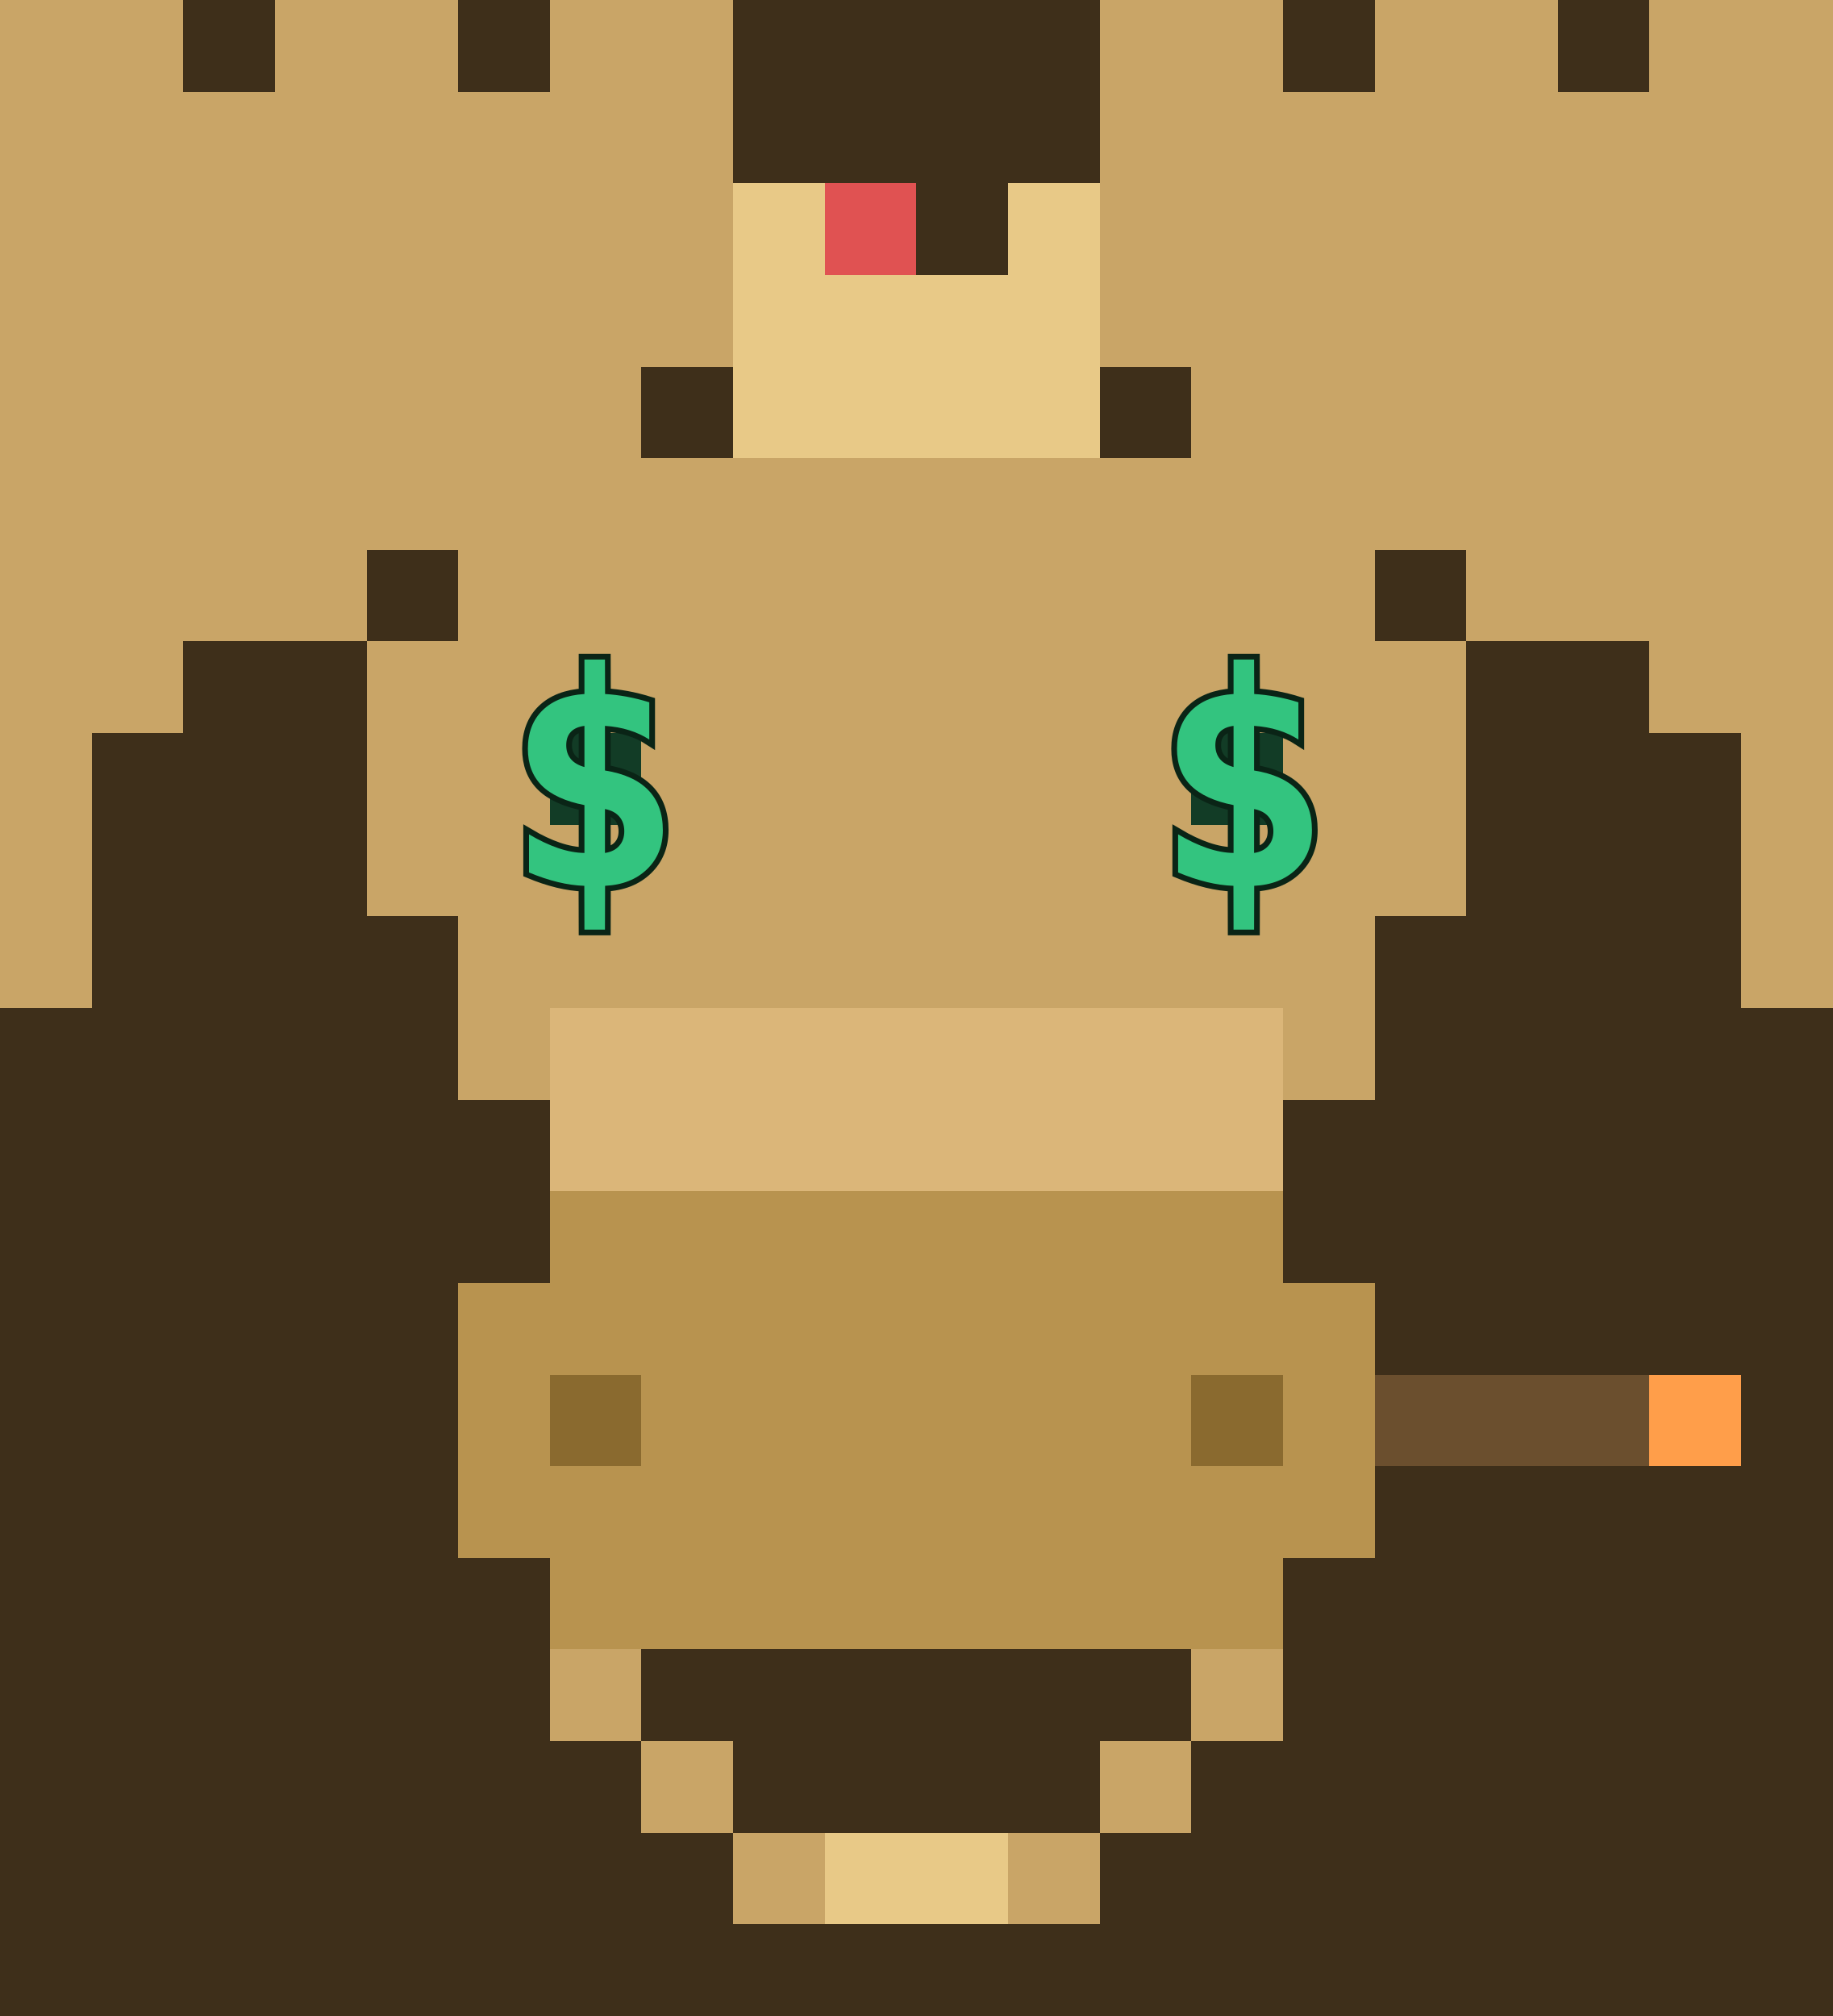
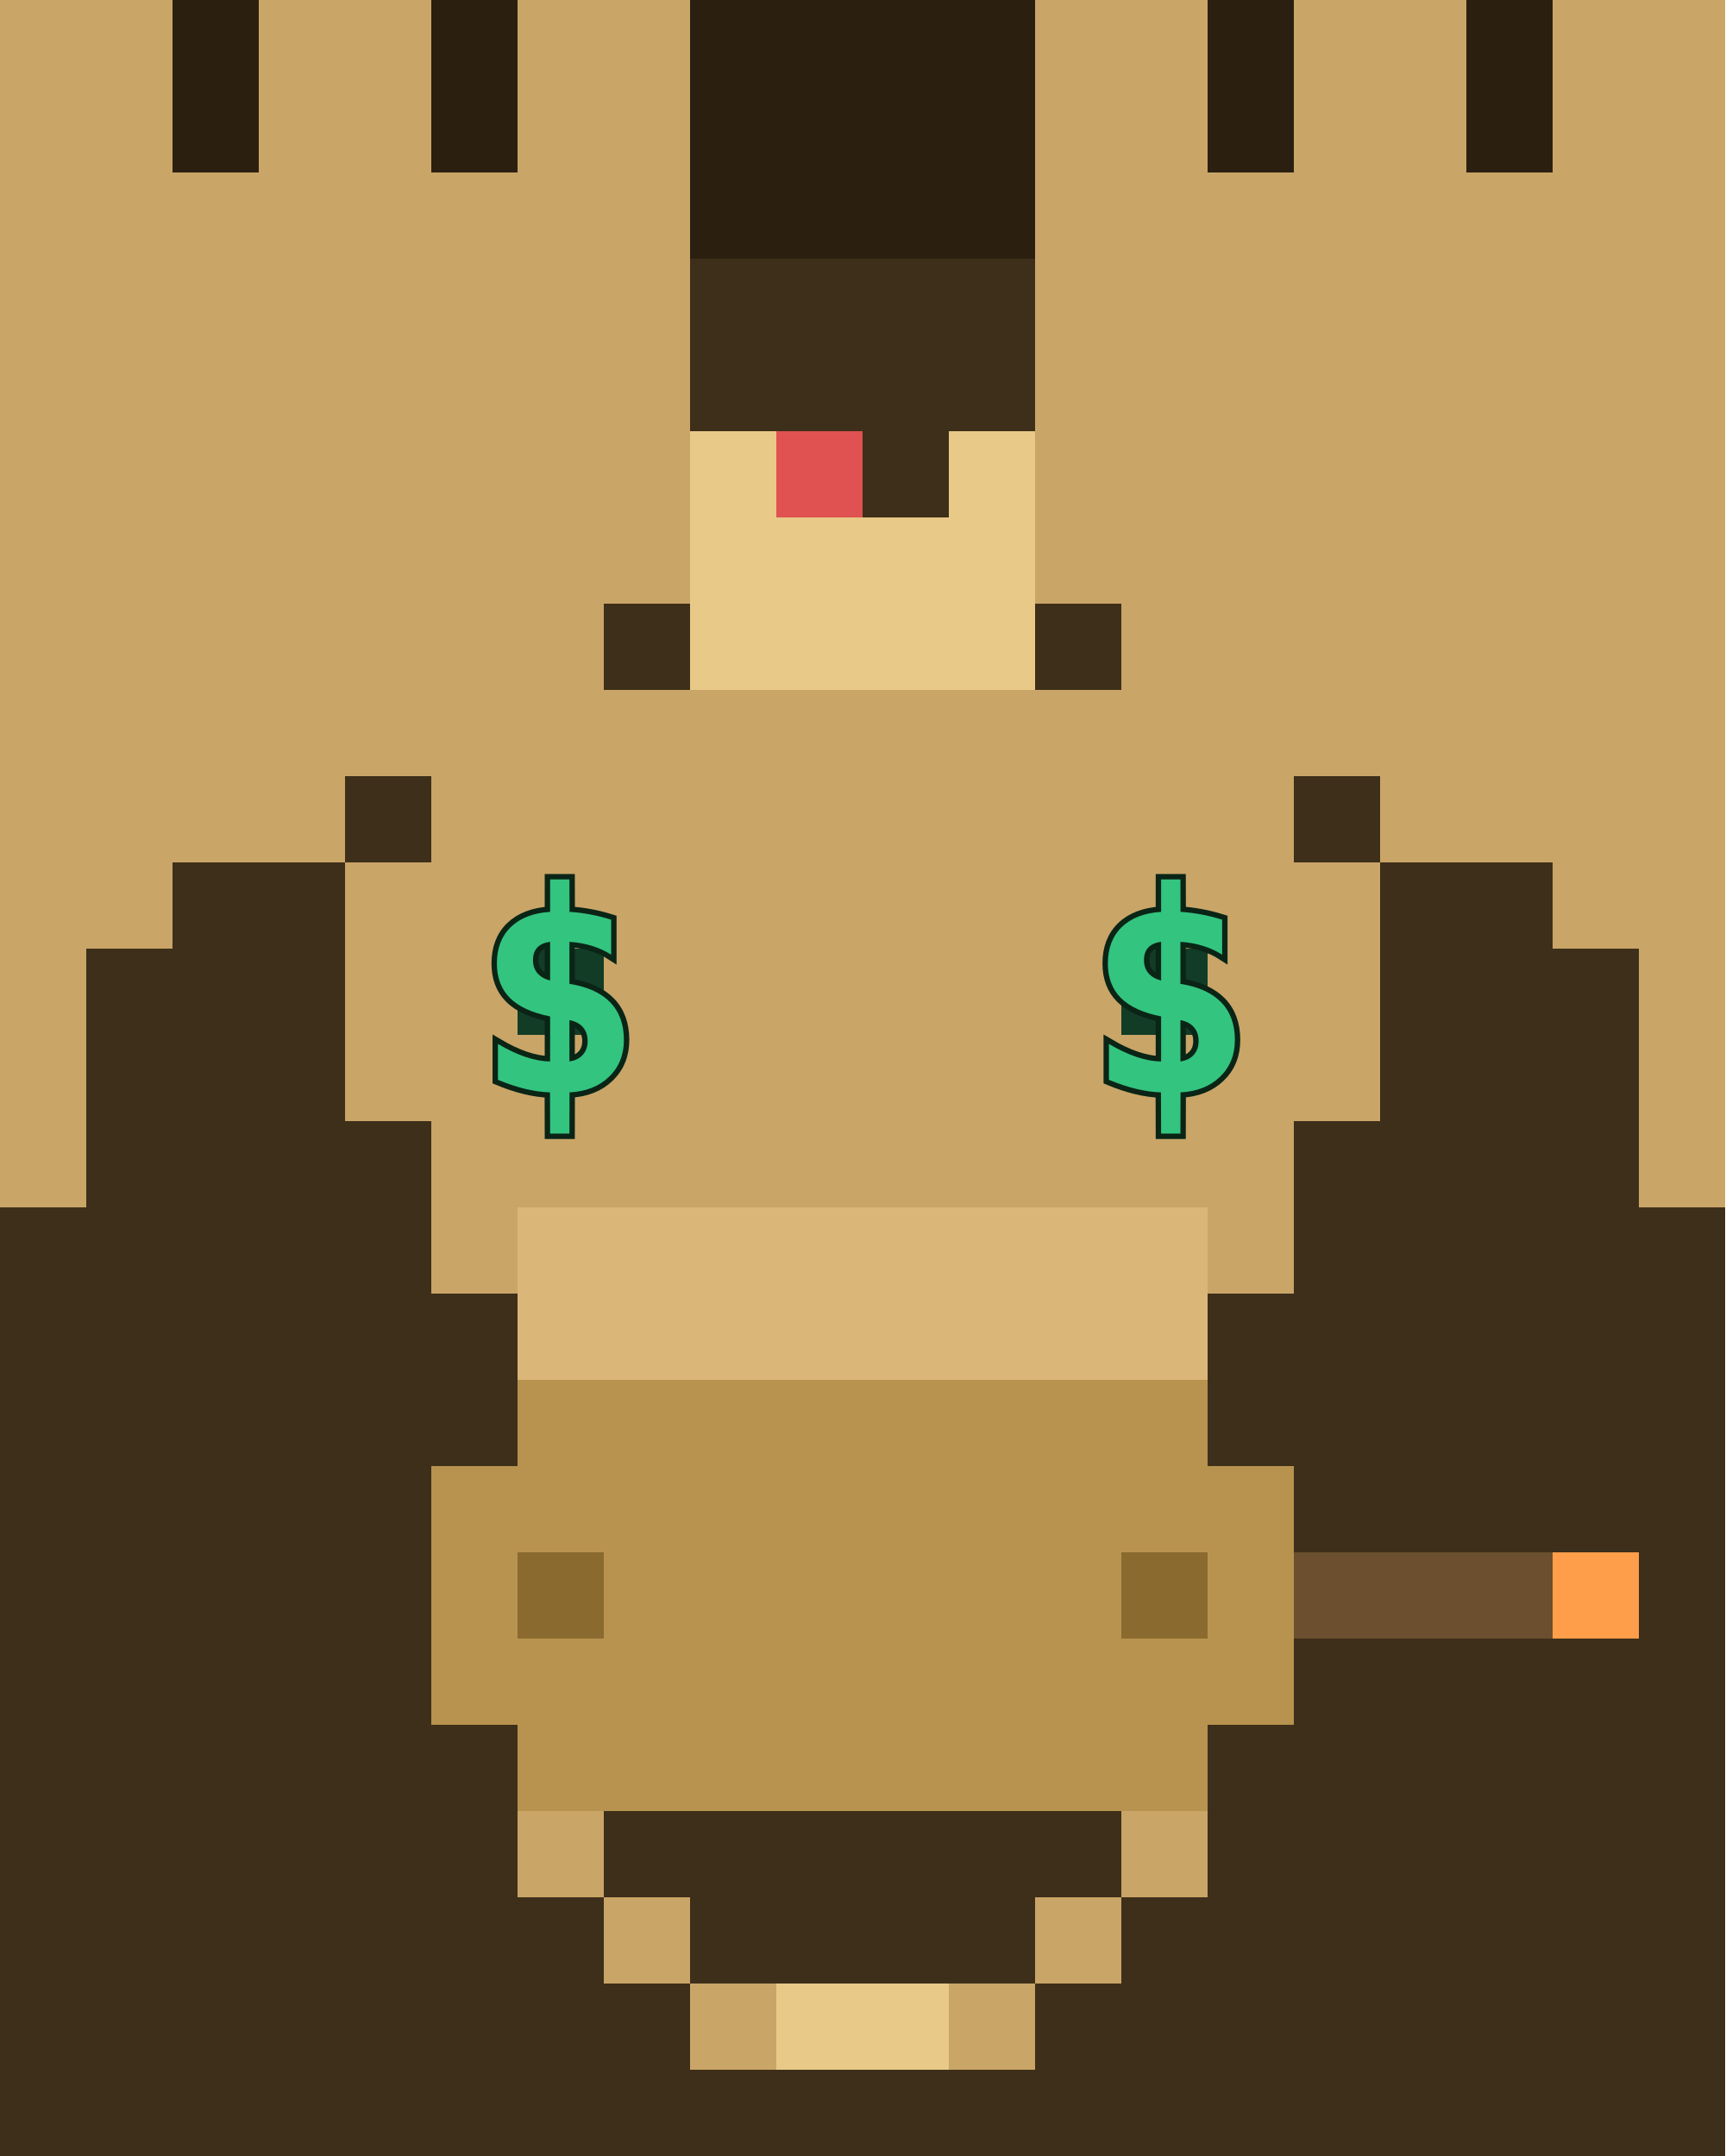
- <svg xmlns="http://www.w3.org/2000/svg" viewBox="0 0 480 528" shape-rendering="crispEdges">
-   <rect x="0" y="0" width="480" height="528" fill="#2b2010" opacity="1" />
-   <rect x="0" y="0" width="480" height="528" fill="#C9A567" opacity="0.12" />
+ <svg xmlns="http://www.w3.org/2000/svg" viewBox="0 0 480 600" shape-rendering="crispEdges">
+   <rect x="0" y="0" width="480" height="600" fill="#2b2010" opacity="1" />
+   <g transform="translate(0,72)">
+     <rect x="0" y="0" width="480" height="528" fill="#C9A567" opacity="0.12" />
+   </g>
  <rect x="0" y="0" width="24" height="24" fill="#C9A567" opacity="1" />
  <rect x="24" y="0" width="24" height="24" fill="#C9A567" opacity="1" />
  <rect x="72" y="0" width="24" height="24" fill="#C9A567" opacity="1" />
  <rect x="96" y="0" width="24" height="24" fill="#C9A567" opacity="1" />
  <rect x="144" y="0" width="24" height="24" fill="#C9A567" opacity="1" />
  <rect x="168" y="0" width="24" height="24" fill="#C9A567" opacity="1" />
  <rect x="288" y="0" width="24" height="24" fill="#C9A567" opacity="1" />
  <rect x="312" y="0" width="24" height="24" fill="#C9A567" opacity="1" />
  <rect x="360" y="0" width="24" height="24" fill="#C9A567" opacity="1" />
  <rect x="384" y="0" width="24" height="24" fill="#C9A567" opacity="1" />
  <rect x="432" y="0" width="24" height="24" fill="#C9A567" opacity="1" />
  <rect x="456" y="0" width="24" height="24" fill="#C9A567" opacity="1" />
  <rect x="0" y="24" width="24" height="24" fill="#C9A567" opacity="1" />
  <rect x="24" y="24" width="24" height="24" fill="#C9A567" opacity="1" />
-   <rect x="48" y="24" width="24" height="24" fill="#C9A567" opacity="1" />
  <rect x="72" y="24" width="24" height="24" fill="#C9A567" opacity="1" />
  <rect x="96" y="24" width="24" height="24" fill="#C9A567" opacity="1" />
-   <rect x="120" y="24" width="24" height="24" fill="#C9A567" opacity="1" />
  <rect x="144" y="24" width="24" height="24" fill="#C9A567" opacity="1" />
  <rect x="168" y="24" width="24" height="24" fill="#C9A567" opacity="1" />
  <rect x="288" y="24" width="24" height="24" fill="#C9A567" opacity="1" />
  <rect x="312" y="24" width="24" height="24" fill="#C9A567" opacity="1" />
-   <rect x="336" y="24" width="24" height="24" fill="#C9A567" opacity="1" />
  <rect x="360" y="24" width="24" height="24" fill="#C9A567" opacity="1" />
  <rect x="384" y="24" width="24" height="24" fill="#C9A567" opacity="1" />
-   <rect x="408" y="24" width="24" height="24" fill="#C9A567" opacity="1" />
  <rect x="432" y="24" width="24" height="24" fill="#C9A567" opacity="1" />
  <rect x="456" y="24" width="24" height="24" fill="#C9A567" opacity="1" />
  <rect x="0" y="48" width="24" height="24" fill="#C9A567" opacity="1" />
  <rect x="24" y="48" width="24" height="24" fill="#C9A567" opacity="1" />
  <rect x="48" y="48" width="24" height="24" fill="#C9A567" opacity="1" />
  <rect x="72" y="48" width="24" height="24" fill="#C9A567" opacity="1" />
  <rect x="96" y="48" width="24" height="24" fill="#C9A567" opacity="1" />
  <rect x="120" y="48" width="24" height="24" fill="#C9A567" opacity="1" />
  <rect x="144" y="48" width="24" height="24" fill="#C9A567" opacity="1" />
  <rect x="168" y="48" width="24" height="24" fill="#C9A567" opacity="1" />
-   <rect x="192" y="48" width="24" height="24" fill="#E8C987" opacity="1" />
-   <rect x="216" y="48" width="24" height="24" fill="#e05252" opacity="1" />
-   <rect x="264" y="48" width="24" height="24" fill="#E8C987" opacity="1" />
  <rect x="288" y="48" width="24" height="24" fill="#C9A567" opacity="1" />
  <rect x="312" y="48" width="24" height="24" fill="#C9A567" opacity="1" />
  <rect x="336" y="48" width="24" height="24" fill="#C9A567" opacity="1" />
  <rect x="360" y="48" width="24" height="24" fill="#C9A567" opacity="1" />
  <rect x="384" y="48" width="24" height="24" fill="#C9A567" opacity="1" />
  <rect x="408" y="48" width="24" height="24" fill="#C9A567" opacity="1" />
  <rect x="432" y="48" width="24" height="24" fill="#C9A567" opacity="1" />
  <rect x="456" y="48" width="24" height="24" fill="#C9A567" opacity="1" />
  <rect x="0" y="72" width="24" height="24" fill="#C9A567" opacity="1" />
  <rect x="24" y="72" width="24" height="24" fill="#C9A567" opacity="1" />
  <rect x="48" y="72" width="24" height="24" fill="#C9A567" opacity="1" />
  <rect x="72" y="72" width="24" height="24" fill="#C9A567" opacity="1" />
  <rect x="96" y="72" width="24" height="24" fill="#C9A567" opacity="1" />
  <rect x="120" y="72" width="24" height="24" fill="#C9A567" opacity="1" />
  <rect x="144" y="72" width="24" height="24" fill="#C9A567" opacity="1" />
  <rect x="168" y="72" width="24" height="24" fill="#C9A567" opacity="1" />
-   <rect x="192" y="72" width="24" height="24" fill="#E8C987" opacity="1" />
-   <rect x="216" y="72" width="24" height="24" fill="#E8C987" opacity="1" />
-   <rect x="240" y="72" width="24" height="24" fill="#E8C987" opacity="1" />
-   <rect x="264" y="72" width="24" height="24" fill="#E8C987" opacity="1" />
  <rect x="288" y="72" width="24" height="24" fill="#C9A567" opacity="1" />
  <rect x="312" y="72" width="24" height="24" fill="#C9A567" opacity="1" />
  <rect x="336" y="72" width="24" height="24" fill="#C9A567" opacity="1" />
  <rect x="360" y="72" width="24" height="24" fill="#C9A567" opacity="1" />
  <rect x="384" y="72" width="24" height="24" fill="#C9A567" opacity="1" />
  <rect x="408" y="72" width="24" height="24" fill="#C9A567" opacity="1" />
  <rect x="432" y="72" width="24" height="24" fill="#C9A567" opacity="1" />
  <rect x="456" y="72" width="24" height="24" fill="#C9A567" opacity="1" />
  <rect x="0" y="96" width="24" height="24" fill="#C9A567" opacity="1" />
  <rect x="24" y="96" width="24" height="24" fill="#C9A567" opacity="1" />
  <rect x="48" y="96" width="24" height="24" fill="#C9A567" opacity="1" />
  <rect x="72" y="96" width="24" height="24" fill="#C9A567" opacity="1" />
  <rect x="96" y="96" width="24" height="24" fill="#C9A567" opacity="1" />
  <rect x="120" y="96" width="24" height="24" fill="#C9A567" opacity="1" />
  <rect x="144" y="96" width="24" height="24" fill="#C9A567" opacity="1" />
-   <rect x="192" y="96" width="24" height="24" fill="#E8C987" opacity="1" />
-   <rect x="216" y="96" width="24" height="24" fill="#E8C987" opacity="1" />
-   <rect x="240" y="96" width="24" height="24" fill="#E8C987" opacity="1" />
-   <rect x="264" y="96" width="24" height="24" fill="#E8C987" opacity="1" />
+   <rect x="168" y="96" width="24" height="24" fill="#C9A567" opacity="1" />
+   <rect x="288" y="96" width="24" height="24" fill="#C9A567" opacity="1" />
  <rect x="312" y="96" width="24" height="24" fill="#C9A567" opacity="1" />
  <rect x="336" y="96" width="24" height="24" fill="#C9A567" opacity="1" />
  <rect x="360" y="96" width="24" height="24" fill="#C9A567" opacity="1" />
  <rect x="384" y="96" width="24" height="24" fill="#C9A567" opacity="1" />
  <rect x="408" y="96" width="24" height="24" fill="#C9A567" opacity="1" />
  <rect x="432" y="96" width="24" height="24" fill="#C9A567" opacity="1" />
  <rect x="456" y="96" width="24" height="24" fill="#C9A567" opacity="1" />
  <rect x="0" y="120" width="24" height="24" fill="#C9A567" opacity="1" />
  <rect x="24" y="120" width="24" height="24" fill="#C9A567" opacity="1" />
  <rect x="48" y="120" width="24" height="24" fill="#C9A567" opacity="1" />
  <rect x="72" y="120" width="24" height="24" fill="#C9A567" opacity="1" />
  <rect x="96" y="120" width="24" height="24" fill="#C9A567" opacity="1" />
  <rect x="120" y="120" width="24" height="24" fill="#C9A567" opacity="1" />
  <rect x="144" y="120" width="24" height="24" fill="#C9A567" opacity="1" />
  <rect x="168" y="120" width="24" height="24" fill="#C9A567" opacity="1" />
-   <rect x="192" y="120" width="24" height="24" fill="#C9A567" opacity="1" />
-   <rect x="216" y="120" width="24" height="24" fill="#C9A567" opacity="1" />
-   <rect x="240" y="120" width="24" height="24" fill="#C9A567" opacity="1" />
-   <rect x="264" y="120" width="24" height="24" fill="#C9A567" opacity="1" />
+   <rect x="192" y="120" width="24" height="24" fill="#E8C987" opacity="1" />
+   <rect x="216" y="120" width="24" height="24" fill="#e05252" opacity="1" />
+   <rect x="264" y="120" width="24" height="24" fill="#E8C987" opacity="1" />
  <rect x="288" y="120" width="24" height="24" fill="#C9A567" opacity="1" />
  <rect x="312" y="120" width="24" height="24" fill="#C9A567" opacity="1" />
  <rect x="336" y="120" width="24" height="24" fill="#C9A567" opacity="1" />
  <rect x="360" y="120" width="24" height="24" fill="#C9A567" opacity="1" />
  <rect x="384" y="120" width="24" height="24" fill="#C9A567" opacity="1" />
  <rect x="408" y="120" width="24" height="24" fill="#C9A567" opacity="1" />
  <rect x="432" y="120" width="24" height="24" fill="#C9A567" opacity="1" />
  <rect x="456" y="120" width="24" height="24" fill="#C9A567" opacity="1" />
  <rect x="0" y="144" width="24" height="24" fill="#C9A567" opacity="1" />
  <rect x="24" y="144" width="24" height="24" fill="#C9A567" opacity="1" />
  <rect x="48" y="144" width="24" height="24" fill="#C9A567" opacity="1" />
  <rect x="72" y="144" width="24" height="24" fill="#C9A567" opacity="1" />
+   <rect x="96" y="144" width="24" height="24" fill="#C9A567" opacity="1" />
  <rect x="120" y="144" width="24" height="24" fill="#C9A567" opacity="1" />
  <rect x="144" y="144" width="24" height="24" fill="#C9A567" opacity="1" />
  <rect x="168" y="144" width="24" height="24" fill="#C9A567" opacity="1" />
-   <rect x="192" y="144" width="24" height="24" fill="#C9A567" opacity="1" />
-   <rect x="216" y="144" width="24" height="24" fill="#C9A567" opacity="1" />
-   <rect x="240" y="144" width="24" height="24" fill="#C9A567" opacity="1" />
-   <rect x="264" y="144" width="24" height="24" fill="#C9A567" opacity="1" />
+   <rect x="192" y="144" width="24" height="24" fill="#E8C987" opacity="1" />
+   <rect x="216" y="144" width="24" height="24" fill="#E8C987" opacity="1" />
+   <rect x="240" y="144" width="24" height="24" fill="#E8C987" opacity="1" />
+   <rect x="264" y="144" width="24" height="24" fill="#E8C987" opacity="1" />
  <rect x="288" y="144" width="24" height="24" fill="#C9A567" opacity="1" />
  <rect x="312" y="144" width="24" height="24" fill="#C9A567" opacity="1" />
  <rect x="336" y="144" width="24" height="24" fill="#C9A567" opacity="1" />
+   <rect x="360" y="144" width="24" height="24" fill="#C9A567" opacity="1" />
  <rect x="384" y="144" width="24" height="24" fill="#C9A567" opacity="1" />
  <rect x="408" y="144" width="24" height="24" fill="#C9A567" opacity="1" />
  <rect x="432" y="144" width="24" height="24" fill="#C9A567" opacity="1" />
  <rect x="456" y="144" width="24" height="24" fill="#C9A567" opacity="1" />
  <rect x="0" y="168" width="24" height="24" fill="#C9A567" opacity="1" />
  <rect x="24" y="168" width="24" height="24" fill="#C9A567" opacity="1" />
+   <rect x="48" y="168" width="24" height="24" fill="#C9A567" opacity="1" />
+   <rect x="72" y="168" width="24" height="24" fill="#C9A567" opacity="1" />
  <rect x="96" y="168" width="24" height="24" fill="#C9A567" opacity="1" />
  <rect x="120" y="168" width="24" height="24" fill="#C9A567" opacity="1" />
  <rect x="144" y="168" width="24" height="24" fill="#C9A567" opacity="1" />
-   <rect x="168" y="168" width="24" height="24" fill="#C9A567" opacity="1" />
-   <rect x="192" y="168" width="24" height="24" fill="#C9A567" opacity="1" />
-   <rect x="216" y="168" width="24" height="24" fill="#C9A567" opacity="1" />
-   <rect x="240" y="168" width="24" height="24" fill="#C9A567" opacity="1" />
-   <rect x="264" y="168" width="24" height="24" fill="#C9A567" opacity="1" />
-   <rect x="288" y="168" width="24" height="24" fill="#C9A567" opacity="1" />
+   <rect x="192" y="168" width="24" height="24" fill="#E8C987" opacity="1" />
+   <rect x="216" y="168" width="24" height="24" fill="#E8C987" opacity="1" />
+   <rect x="240" y="168" width="24" height="24" fill="#E8C987" opacity="1" />
+   <rect x="264" y="168" width="24" height="24" fill="#E8C987" opacity="1" />
  <rect x="312" y="168" width="24" height="24" fill="#C9A567" opacity="1" />
  <rect x="336" y="168" width="24" height="24" fill="#C9A567" opacity="1" />
  <rect x="360" y="168" width="24" height="24" fill="#C9A567" opacity="1" />
+   <rect x="384" y="168" width="24" height="24" fill="#C9A567" opacity="1" />
+   <rect x="408" y="168" width="24" height="24" fill="#C9A567" opacity="1" />
  <rect x="432" y="168" width="24" height="24" fill="#C9A567" opacity="1" />
  <rect x="456" y="168" width="24" height="24" fill="#C9A567" opacity="1" />
  <rect x="0" y="192" width="24" height="24" fill="#C9A567" opacity="1" />
+   <rect x="24" y="192" width="24" height="24" fill="#C9A567" opacity="1" />
+   <rect x="48" y="192" width="24" height="24" fill="#C9A567" opacity="1" />
+   <rect x="72" y="192" width="24" height="24" fill="#C9A567" opacity="1" />
  <rect x="96" y="192" width="24" height="24" fill="#C9A567" opacity="1" />
  <rect x="120" y="192" width="24" height="24" fill="#C9A567" opacity="1" />
-   <rect x="144" y="192" width="24" height="24" fill="#123c26" opacity="1" />
+   <rect x="144" y="192" width="24" height="24" fill="#C9A567" opacity="1" />
  <rect x="168" y="192" width="24" height="24" fill="#C9A567" opacity="1" />
  <rect x="192" y="192" width="24" height="24" fill="#C9A567" opacity="1" />
  <rect x="216" y="192" width="24" height="24" fill="#C9A567" opacity="1" />
  <rect x="240" y="192" width="24" height="24" fill="#C9A567" opacity="1" />
  <rect x="264" y="192" width="24" height="24" fill="#C9A567" opacity="1" />
  <rect x="288" y="192" width="24" height="24" fill="#C9A567" opacity="1" />
-   <rect x="312" y="192" width="24" height="24" fill="#123c26" opacity="1" />
+   <rect x="312" y="192" width="24" height="24" fill="#C9A567" opacity="1" />
  <rect x="336" y="192" width="24" height="24" fill="#C9A567" opacity="1" />
  <rect x="360" y="192" width="24" height="24" fill="#C9A567" opacity="1" />
+   <rect x="384" y="192" width="24" height="24" fill="#C9A567" opacity="1" />
+   <rect x="408" y="192" width="24" height="24" fill="#C9A567" opacity="1" />
+   <rect x="432" y="192" width="24" height="24" fill="#C9A567" opacity="1" />
  <rect x="456" y="192" width="24" height="24" fill="#C9A567" opacity="1" />
  <rect x="0" y="216" width="24" height="24" fill="#C9A567" opacity="1" />
-   <rect x="96" y="216" width="24" height="24" fill="#C9A567" opacity="1" />
+   <rect x="24" y="216" width="24" height="24" fill="#C9A567" opacity="1" />
+   <rect x="48" y="216" width="24" height="24" fill="#C9A567" opacity="1" />
+   <rect x="72" y="216" width="24" height="24" fill="#C9A567" opacity="1" />
  <rect x="120" y="216" width="24" height="24" fill="#C9A567" opacity="1" />
  <rect x="144" y="216" width="24" height="24" fill="#C9A567" opacity="1" />
  <rect x="168" y="216" width="24" height="24" fill="#C9A567" opacity="1" />
  <rect x="192" y="216" width="24" height="24" fill="#C9A567" opacity="1" />
  <rect x="216" y="216" width="24" height="24" fill="#C9A567" opacity="1" />
  <rect x="240" y="216" width="24" height="24" fill="#C9A567" opacity="1" />
  <rect x="264" y="216" width="24" height="24" fill="#C9A567" opacity="1" />
  <rect x="288" y="216" width="24" height="24" fill="#C9A567" opacity="1" />
  <rect x="312" y="216" width="24" height="24" fill="#C9A567" opacity="1" />
  <rect x="336" y="216" width="24" height="24" fill="#C9A567" opacity="1" />
-   <rect x="360" y="216" width="24" height="24" fill="#C9A567" opacity="1" />
+   <rect x="384" y="216" width="24" height="24" fill="#C9A567" opacity="1" />
+   <rect x="408" y="216" width="24" height="24" fill="#C9A567" opacity="1" />
+   <rect x="432" y="216" width="24" height="24" fill="#C9A567" opacity="1" />
  <rect x="456" y="216" width="24" height="24" fill="#C9A567" opacity="1" />
  <rect x="0" y="240" width="24" height="24" fill="#C9A567" opacity="1" />
+   <rect x="24" y="240" width="24" height="24" fill="#C9A567" opacity="1" />
+   <rect x="96" y="240" width="24" height="24" fill="#C9A567" opacity="1" />
  <rect x="120" y="240" width="24" height="24" fill="#C9A567" opacity="1" />
  <rect x="144" y="240" width="24" height="24" fill="#C9A567" opacity="1" />
  <rect x="168" y="240" width="24" height="24" fill="#C9A567" opacity="1" />
  <rect x="192" y="240" width="24" height="24" fill="#C9A567" opacity="1" />
  <rect x="216" y="240" width="24" height="24" fill="#C9A567" opacity="1" />
  <rect x="240" y="240" width="24" height="24" fill="#C9A567" opacity="1" />
  <rect x="264" y="240" width="24" height="24" fill="#C9A567" opacity="1" />
  <rect x="288" y="240" width="24" height="24" fill="#C9A567" opacity="1" />
  <rect x="312" y="240" width="24" height="24" fill="#C9A567" opacity="1" />
  <rect x="336" y="240" width="24" height="24" fill="#C9A567" opacity="1" />
+   <rect x="360" y="240" width="24" height="24" fill="#C9A567" opacity="1" />
+   <rect x="432" y="240" width="24" height="24" fill="#C9A567" opacity="1" />
  <rect x="456" y="240" width="24" height="24" fill="#C9A567" opacity="1" />
+   <rect x="0" y="264" width="24" height="24" fill="#C9A567" opacity="1" />
+   <rect x="96" y="264" width="24" height="24" fill="#C9A567" opacity="1" />
  <rect x="120" y="264" width="24" height="24" fill="#C9A567" opacity="1" />
-   <rect x="144" y="264" width="24" height="24" fill="#dbb679" opacity="1" />
-   <rect x="168" y="264" width="24" height="24" fill="#dbb679" opacity="1" />
-   <rect x="192" y="264" width="24" height="24" fill="#dbb679" opacity="1" />
-   <rect x="216" y="264" width="24" height="24" fill="#dbb679" opacity="1" />
-   <rect x="240" y="264" width="24" height="24" fill="#dbb679" opacity="1" />
-   <rect x="264" y="264" width="24" height="24" fill="#dbb679" opacity="1" />
-   <rect x="288" y="264" width="24" height="24" fill="#dbb679" opacity="1" />
-   <rect x="312" y="264" width="24" height="24" fill="#dbb679" opacity="1" />
+   <rect x="144" y="264" width="24" height="24" fill="#123c26" opacity="1" />
+   <rect x="168" y="264" width="24" height="24" fill="#C9A567" opacity="1" />
+   <rect x="192" y="264" width="24" height="24" fill="#C9A567" opacity="1" />
+   <rect x="216" y="264" width="24" height="24" fill="#C9A567" opacity="1" />
+   <rect x="240" y="264" width="24" height="24" fill="#C9A567" opacity="1" />
+   <rect x="264" y="264" width="24" height="24" fill="#C9A567" opacity="1" />
+   <rect x="288" y="264" width="24" height="24" fill="#C9A567" opacity="1" />
+   <rect x="312" y="264" width="24" height="24" fill="#123c26" opacity="1" />
  <rect x="336" y="264" width="24" height="24" fill="#C9A567" opacity="1" />
-   <rect x="144" y="288" width="24" height="24" fill="#dbb679" opacity="1" />
-   <rect x="168" y="288" width="24" height="24" fill="#dbb679" opacity="1" />
-   <rect x="192" y="288" width="24" height="24" fill="#dbb679" opacity="1" />
-   <rect x="216" y="288" width="24" height="24" fill="#dbb679" opacity="1" />
-   <rect x="240" y="288" width="24" height="24" fill="#dbb679" opacity="1" />
-   <rect x="264" y="288" width="24" height="24" fill="#dbb679" opacity="1" />
-   <rect x="288" y="288" width="24" height="24" fill="#dbb679" opacity="1" />
-   <rect x="312" y="288" width="24" height="24" fill="#dbb679" opacity="1" />
-   <rect x="144" y="312" width="24" height="24" fill="#b8934f" opacity="1" />
-   <rect x="168" y="312" width="24" height="24" fill="#b8934f" opacity="1" />
-   <rect x="192" y="312" width="24" height="24" fill="#b8934f" opacity="1" />
-   <rect x="216" y="312" width="24" height="24" fill="#b8934f" opacity="1" />
-   <rect x="240" y="312" width="24" height="24" fill="#b8934f" opacity="1" />
-   <rect x="264" y="312" width="24" height="24" fill="#b8934f" opacity="1" />
-   <rect x="288" y="312" width="24" height="24" fill="#b8934f" opacity="1" />
-   <rect x="312" y="312" width="24" height="24" fill="#b8934f" opacity="1" />
-   <rect x="120" y="336" width="24" height="24" fill="#b8934f" opacity="1" />
-   <rect x="144" y="336" width="24" height="24" fill="#b8934f" opacity="1" />
-   <rect x="168" y="336" width="24" height="24" fill="#b8934f" opacity="1" />
-   <rect x="192" y="336" width="24" height="24" fill="#b8934f" opacity="1" />
-   <rect x="216" y="336" width="24" height="24" fill="#b8934f" opacity="1" />
-   <rect x="240" y="336" width="24" height="24" fill="#b8934f" opacity="1" />
-   <rect x="264" y="336" width="24" height="24" fill="#b8934f" opacity="1" />
-   <rect x="288" y="336" width="24" height="24" fill="#b8934f" opacity="1" />
-   <rect x="312" y="336" width="24" height="24" fill="#b8934f" opacity="1" />
-   <rect x="336" y="336" width="24" height="24" fill="#b8934f" opacity="1" />
-   <rect x="120" y="360" width="24" height="24" fill="#b8934f" opacity="1" />
-   <rect x="144" y="360" width="24" height="24" fill="#8a6a2f" opacity="1" />
-   <rect x="168" y="360" width="24" height="24" fill="#b8934f" opacity="1" />
-   <rect x="192" y="360" width="24" height="24" fill="#b8934f" opacity="1" />
-   <rect x="216" y="360" width="24" height="24" fill="#b8934f" opacity="1" />
-   <rect x="240" y="360" width="24" height="24" fill="#b8934f" opacity="1" />
-   <rect x="264" y="360" width="24" height="24" fill="#b8934f" opacity="1" />
-   <rect x="288" y="360" width="24" height="24" fill="#b8934f" opacity="1" />
-   <rect x="312" y="360" width="24" height="24" fill="#8a6a2f" opacity="1" />
-   <rect x="336" y="360" width="24" height="24" fill="#b8934f" opacity="1" />
-   <rect x="360" y="360" width="24" height="24" fill="#6b4f2e" opacity="1" />
-   <rect x="384" y="360" width="24" height="24" fill="#6b4f2e" opacity="1" />
-   <rect x="408" y="360" width="24" height="24" fill="#6b4f2e" opacity="1" />
-   <rect x="432" y="360" width="24" height="24" fill="#ff9e4a" opacity="1" />
-   <rect x="120" y="384" width="24" height="24" fill="#b8934f" opacity="1" />
+   <rect x="360" y="264" width="24" height="24" fill="#C9A567" opacity="1" />
+   <rect x="456" y="264" width="24" height="24" fill="#C9A567" opacity="1" />
+   <rect x="0" y="288" width="24" height="24" fill="#C9A567" opacity="1" />
+   <rect x="96" y="288" width="24" height="24" fill="#C9A567" opacity="1" />
+   <rect x="120" y="288" width="24" height="24" fill="#C9A567" opacity="1" />
+   <rect x="144" y="288" width="24" height="24" fill="#C9A567" opacity="1" />
+   <rect x="168" y="288" width="24" height="24" fill="#C9A567" opacity="1" />
+   <rect x="192" y="288" width="24" height="24" fill="#C9A567" opacity="1" />
+   <rect x="216" y="288" width="24" height="24" fill="#C9A567" opacity="1" />
+   <rect x="240" y="288" width="24" height="24" fill="#C9A567" opacity="1" />
+   <rect x="264" y="288" width="24" height="24" fill="#C9A567" opacity="1" />
+   <rect x="288" y="288" width="24" height="24" fill="#C9A567" opacity="1" />
+   <rect x="312" y="288" width="24" height="24" fill="#C9A567" opacity="1" />
+   <rect x="336" y="288" width="24" height="24" fill="#C9A567" opacity="1" />
+   <rect x="360" y="288" width="24" height="24" fill="#C9A567" opacity="1" />
+   <rect x="456" y="288" width="24" height="24" fill="#C9A567" opacity="1" />
+   <rect x="0" y="312" width="24" height="24" fill="#C9A567" opacity="1" />
+   <rect x="120" y="312" width="24" height="24" fill="#C9A567" opacity="1" />
+   <rect x="144" y="312" width="24" height="24" fill="#C9A567" opacity="1" />
+   <rect x="168" y="312" width="24" height="24" fill="#C9A567" opacity="1" />
+   <rect x="192" y="312" width="24" height="24" fill="#C9A567" opacity="1" />
+   <rect x="216" y="312" width="24" height="24" fill="#C9A567" opacity="1" />
+   <rect x="240" y="312" width="24" height="24" fill="#C9A567" opacity="1" />
+   <rect x="264" y="312" width="24" height="24" fill="#C9A567" opacity="1" />
+   <rect x="288" y="312" width="24" height="24" fill="#C9A567" opacity="1" />
+   <rect x="312" y="312" width="24" height="24" fill="#C9A567" opacity="1" />
+   <rect x="336" y="312" width="24" height="24" fill="#C9A567" opacity="1" />
+   <rect x="456" y="312" width="24" height="24" fill="#C9A567" opacity="1" />
+   <rect x="120" y="336" width="24" height="24" fill="#C9A567" opacity="1" />
+   <rect x="144" y="336" width="24" height="24" fill="#dbb679" opacity="1" />
+   <rect x="168" y="336" width="24" height="24" fill="#dbb679" opacity="1" />
+   <rect x="192" y="336" width="24" height="24" fill="#dbb679" opacity="1" />
+   <rect x="216" y="336" width="24" height="24" fill="#dbb679" opacity="1" />
+   <rect x="240" y="336" width="24" height="24" fill="#dbb679" opacity="1" />
+   <rect x="264" y="336" width="24" height="24" fill="#dbb679" opacity="1" />
+   <rect x="288" y="336" width="24" height="24" fill="#dbb679" opacity="1" />
+   <rect x="312" y="336" width="24" height="24" fill="#dbb679" opacity="1" />
+   <rect x="336" y="336" width="24" height="24" fill="#C9A567" opacity="1" />
+   <rect x="144" y="360" width="24" height="24" fill="#dbb679" opacity="1" />
+   <rect x="168" y="360" width="24" height="24" fill="#dbb679" opacity="1" />
+   <rect x="192" y="360" width="24" height="24" fill="#dbb679" opacity="1" />
+   <rect x="216" y="360" width="24" height="24" fill="#dbb679" opacity="1" />
+   <rect x="240" y="360" width="24" height="24" fill="#dbb679" opacity="1" />
+   <rect x="264" y="360" width="24" height="24" fill="#dbb679" opacity="1" />
+   <rect x="288" y="360" width="24" height="24" fill="#dbb679" opacity="1" />
+   <rect x="312" y="360" width="24" height="24" fill="#dbb679" opacity="1" />
  <rect x="144" y="384" width="24" height="24" fill="#b8934f" opacity="1" />
  <rect x="168" y="384" width="24" height="24" fill="#b8934f" opacity="1" />
  <rect x="192" y="384" width="24" height="24" fill="#b8934f" opacity="1" />
  <rect x="216" y="384" width="24" height="24" fill="#b8934f" opacity="1" />
  <rect x="240" y="384" width="24" height="24" fill="#b8934f" opacity="1" />
  <rect x="264" y="384" width="24" height="24" fill="#b8934f" opacity="1" />
  <rect x="288" y="384" width="24" height="24" fill="#b8934f" opacity="1" />
  <rect x="312" y="384" width="24" height="24" fill="#b8934f" opacity="1" />
-   <rect x="336" y="384" width="24" height="24" fill="#b8934f" opacity="1" />
+   <rect x="120" y="408" width="24" height="24" fill="#b8934f" opacity="1" />
  <rect x="144" y="408" width="24" height="24" fill="#b8934f" opacity="1" />
  <rect x="168" y="408" width="24" height="24" fill="#b8934f" opacity="1" />
  <rect x="192" y="408" width="24" height="24" fill="#b8934f" opacity="1" />
  <rect x="216" y="408" width="24" height="24" fill="#b8934f" opacity="1" />
  <rect x="240" y="408" width="24" height="24" fill="#b8934f" opacity="1" />
  <rect x="264" y="408" width="24" height="24" fill="#b8934f" opacity="1" />
  <rect x="288" y="408" width="24" height="24" fill="#b8934f" opacity="1" />
  <rect x="312" y="408" width="24" height="24" fill="#b8934f" opacity="1" />
-   <rect x="144" y="432" width="24" height="24" fill="#C9A567" opacity="1" />
-   <rect x="312" y="432" width="24" height="24" fill="#C9A567" opacity="1" />
-   <rect x="168" y="456" width="24" height="24" fill="#C9A567" opacity="1" />
-   <rect x="288" y="456" width="24" height="24" fill="#C9A567" opacity="1" />
-   <rect x="192" y="480" width="24" height="24" fill="#C9A567" opacity="1" />
-   <rect x="216" y="480" width="24" height="24" fill="#E8C987" opacity="1" />
-   <rect x="240" y="480" width="24" height="24" fill="#E8C987" opacity="1" />
-   <rect x="264" y="480" width="24" height="24" fill="#C9A567" opacity="1" />
-   <text x="132" y="232" font-family="monospace" font-weight="bold" font-size="78" fill="#33c47f" stroke="#0a2416" stroke-width="3" paint-order="stroke">$</text>
-   <text x="302" y="232" font-family="monospace" font-weight="bold" font-size="78" fill="#33c47f" stroke="#0a2416" stroke-width="3" paint-order="stroke">$</text>
+   <rect x="336" y="408" width="24" height="24" fill="#b8934f" opacity="1" />
+   <rect x="120" y="432" width="24" height="24" fill="#b8934f" opacity="1" />
+   <rect x="144" y="432" width="24" height="24" fill="#8a6a2f" opacity="1" />
+   <rect x="168" y="432" width="24" height="24" fill="#b8934f" opacity="1" />
+   <rect x="192" y="432" width="24" height="24" fill="#b8934f" opacity="1" />
+   <rect x="216" y="432" width="24" height="24" fill="#b8934f" opacity="1" />
+   <rect x="240" y="432" width="24" height="24" fill="#b8934f" opacity="1" />
+   <rect x="264" y="432" width="24" height="24" fill="#b8934f" opacity="1" />
+   <rect x="288" y="432" width="24" height="24" fill="#b8934f" opacity="1" />
+   <rect x="312" y="432" width="24" height="24" fill="#8a6a2f" opacity="1" />
+   <rect x="336" y="432" width="24" height="24" fill="#b8934f" opacity="1" />
+   <rect x="360" y="432" width="24" height="24" fill="#6b4f2e" opacity="1" />
+   <rect x="384" y="432" width="24" height="24" fill="#6b4f2e" opacity="1" />
+   <rect x="408" y="432" width="24" height="24" fill="#6b4f2e" opacity="1" />
+   <rect x="432" y="432" width="24" height="24" fill="#ff9e4a" opacity="1" />
+   <rect x="120" y="456" width="24" height="24" fill="#b8934f" opacity="1" />
+   <rect x="144" y="456" width="24" height="24" fill="#b8934f" opacity="1" />
+   <rect x="168" y="456" width="24" height="24" fill="#b8934f" opacity="1" />
+   <rect x="192" y="456" width="24" height="24" fill="#b8934f" opacity="1" />
+   <rect x="216" y="456" width="24" height="24" fill="#b8934f" opacity="1" />
+   <rect x="240" y="456" width="24" height="24" fill="#b8934f" opacity="1" />
+   <rect x="264" y="456" width="24" height="24" fill="#b8934f" opacity="1" />
+   <rect x="288" y="456" width="24" height="24" fill="#b8934f" opacity="1" />
+   <rect x="312" y="456" width="24" height="24" fill="#b8934f" opacity="1" />
+   <rect x="336" y="456" width="24" height="24" fill="#b8934f" opacity="1" />
+   <rect x="144" y="480" width="24" height="24" fill="#b8934f" opacity="1" />
+   <rect x="168" y="480" width="24" height="24" fill="#b8934f" opacity="1" />
+   <rect x="192" y="480" width="24" height="24" fill="#b8934f" opacity="1" />
+   <rect x="216" y="480" width="24" height="24" fill="#b8934f" opacity="1" />
+   <rect x="240" y="480" width="24" height="24" fill="#b8934f" opacity="1" />
+   <rect x="264" y="480" width="24" height="24" fill="#b8934f" opacity="1" />
+   <rect x="288" y="480" width="24" height="24" fill="#b8934f" opacity="1" />
+   <rect x="312" y="480" width="24" height="24" fill="#b8934f" opacity="1" />
+   <rect x="144" y="504" width="24" height="24" fill="#C9A567" opacity="1" />
+   <rect x="312" y="504" width="24" height="24" fill="#C9A567" opacity="1" />
+   <rect x="168" y="528" width="24" height="24" fill="#C9A567" opacity="1" />
+   <rect x="288" y="528" width="24" height="24" fill="#C9A567" opacity="1" />
+   <rect x="192" y="552" width="24" height="24" fill="#C9A567" opacity="1" />
+   <rect x="216" y="552" width="24" height="24" fill="#E8C987" opacity="1" />
+   <rect x="240" y="552" width="24" height="24" fill="#E8C987" opacity="1" />
+   <rect x="264" y="552" width="24" height="24" fill="#C9A567" opacity="1" />
+   <g transform="translate(0,72)">
+     <text x="132" y="232" font-family="monospace" font-weight="bold" font-size="78" fill="#33c47f" stroke="#0a2416" stroke-width="3" paint-order="stroke">$</text>
+     <text x="302" y="232" font-family="monospace" font-weight="bold" font-size="78" fill="#33c47f" stroke="#0a2416" stroke-width="3" paint-order="stroke">$</text>
+   </g>
</svg>
